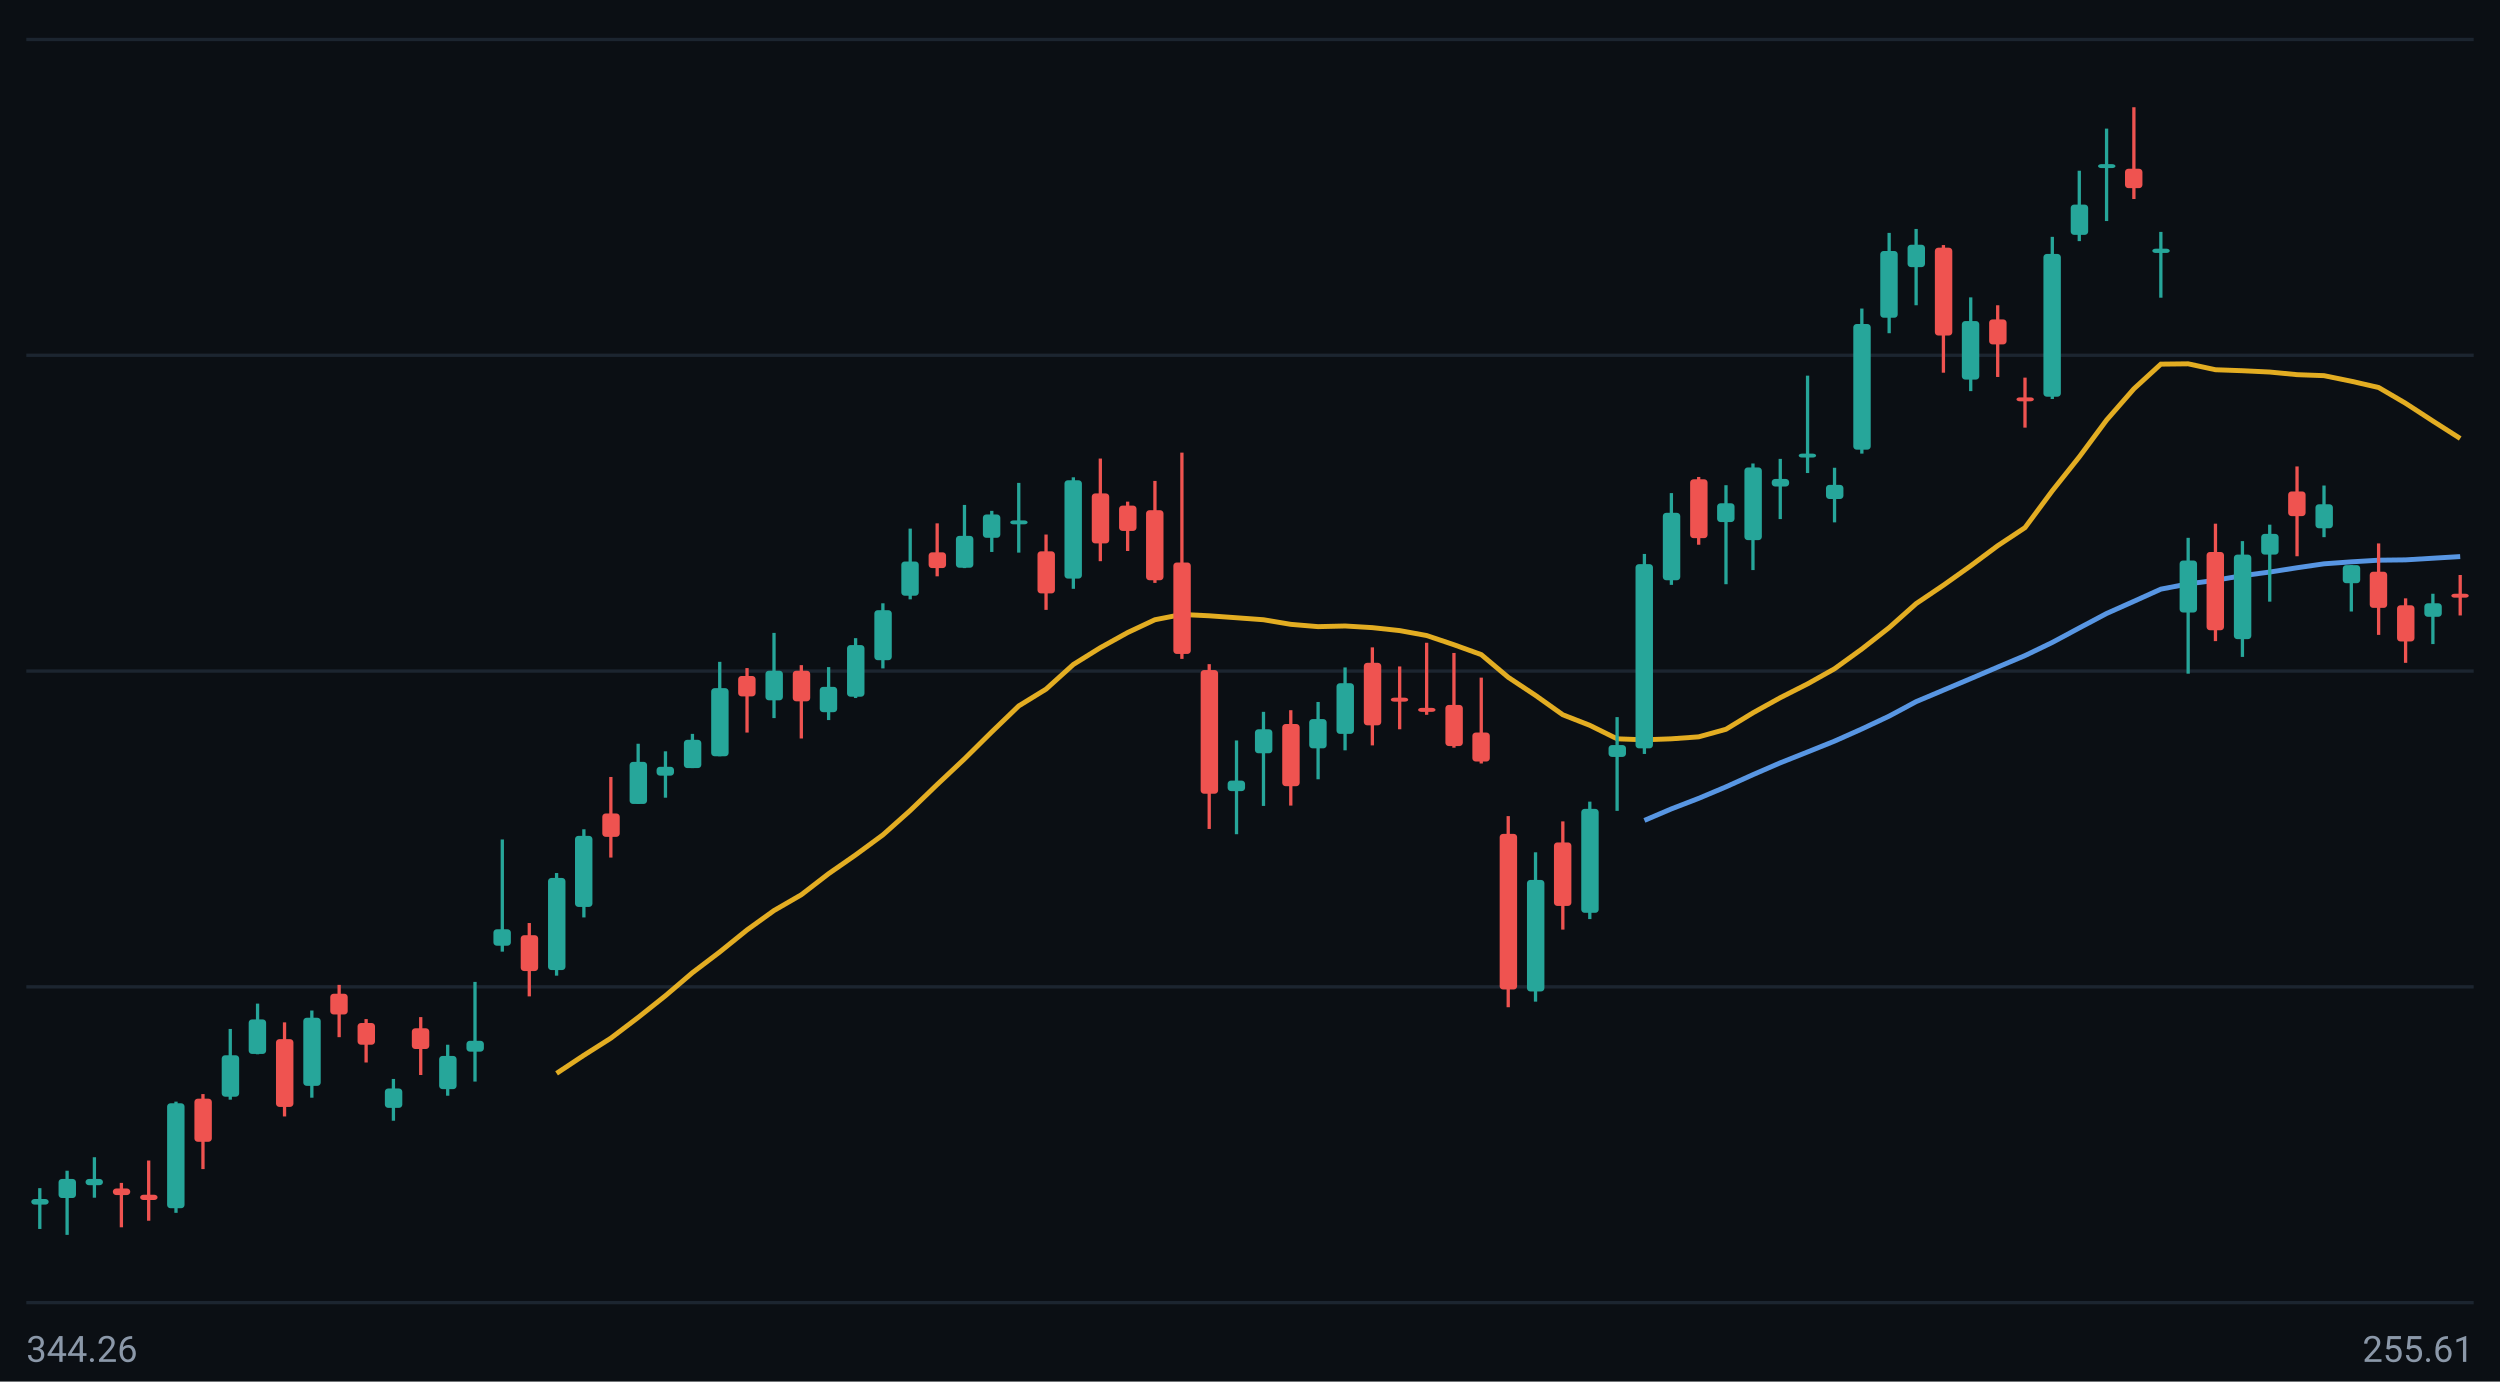
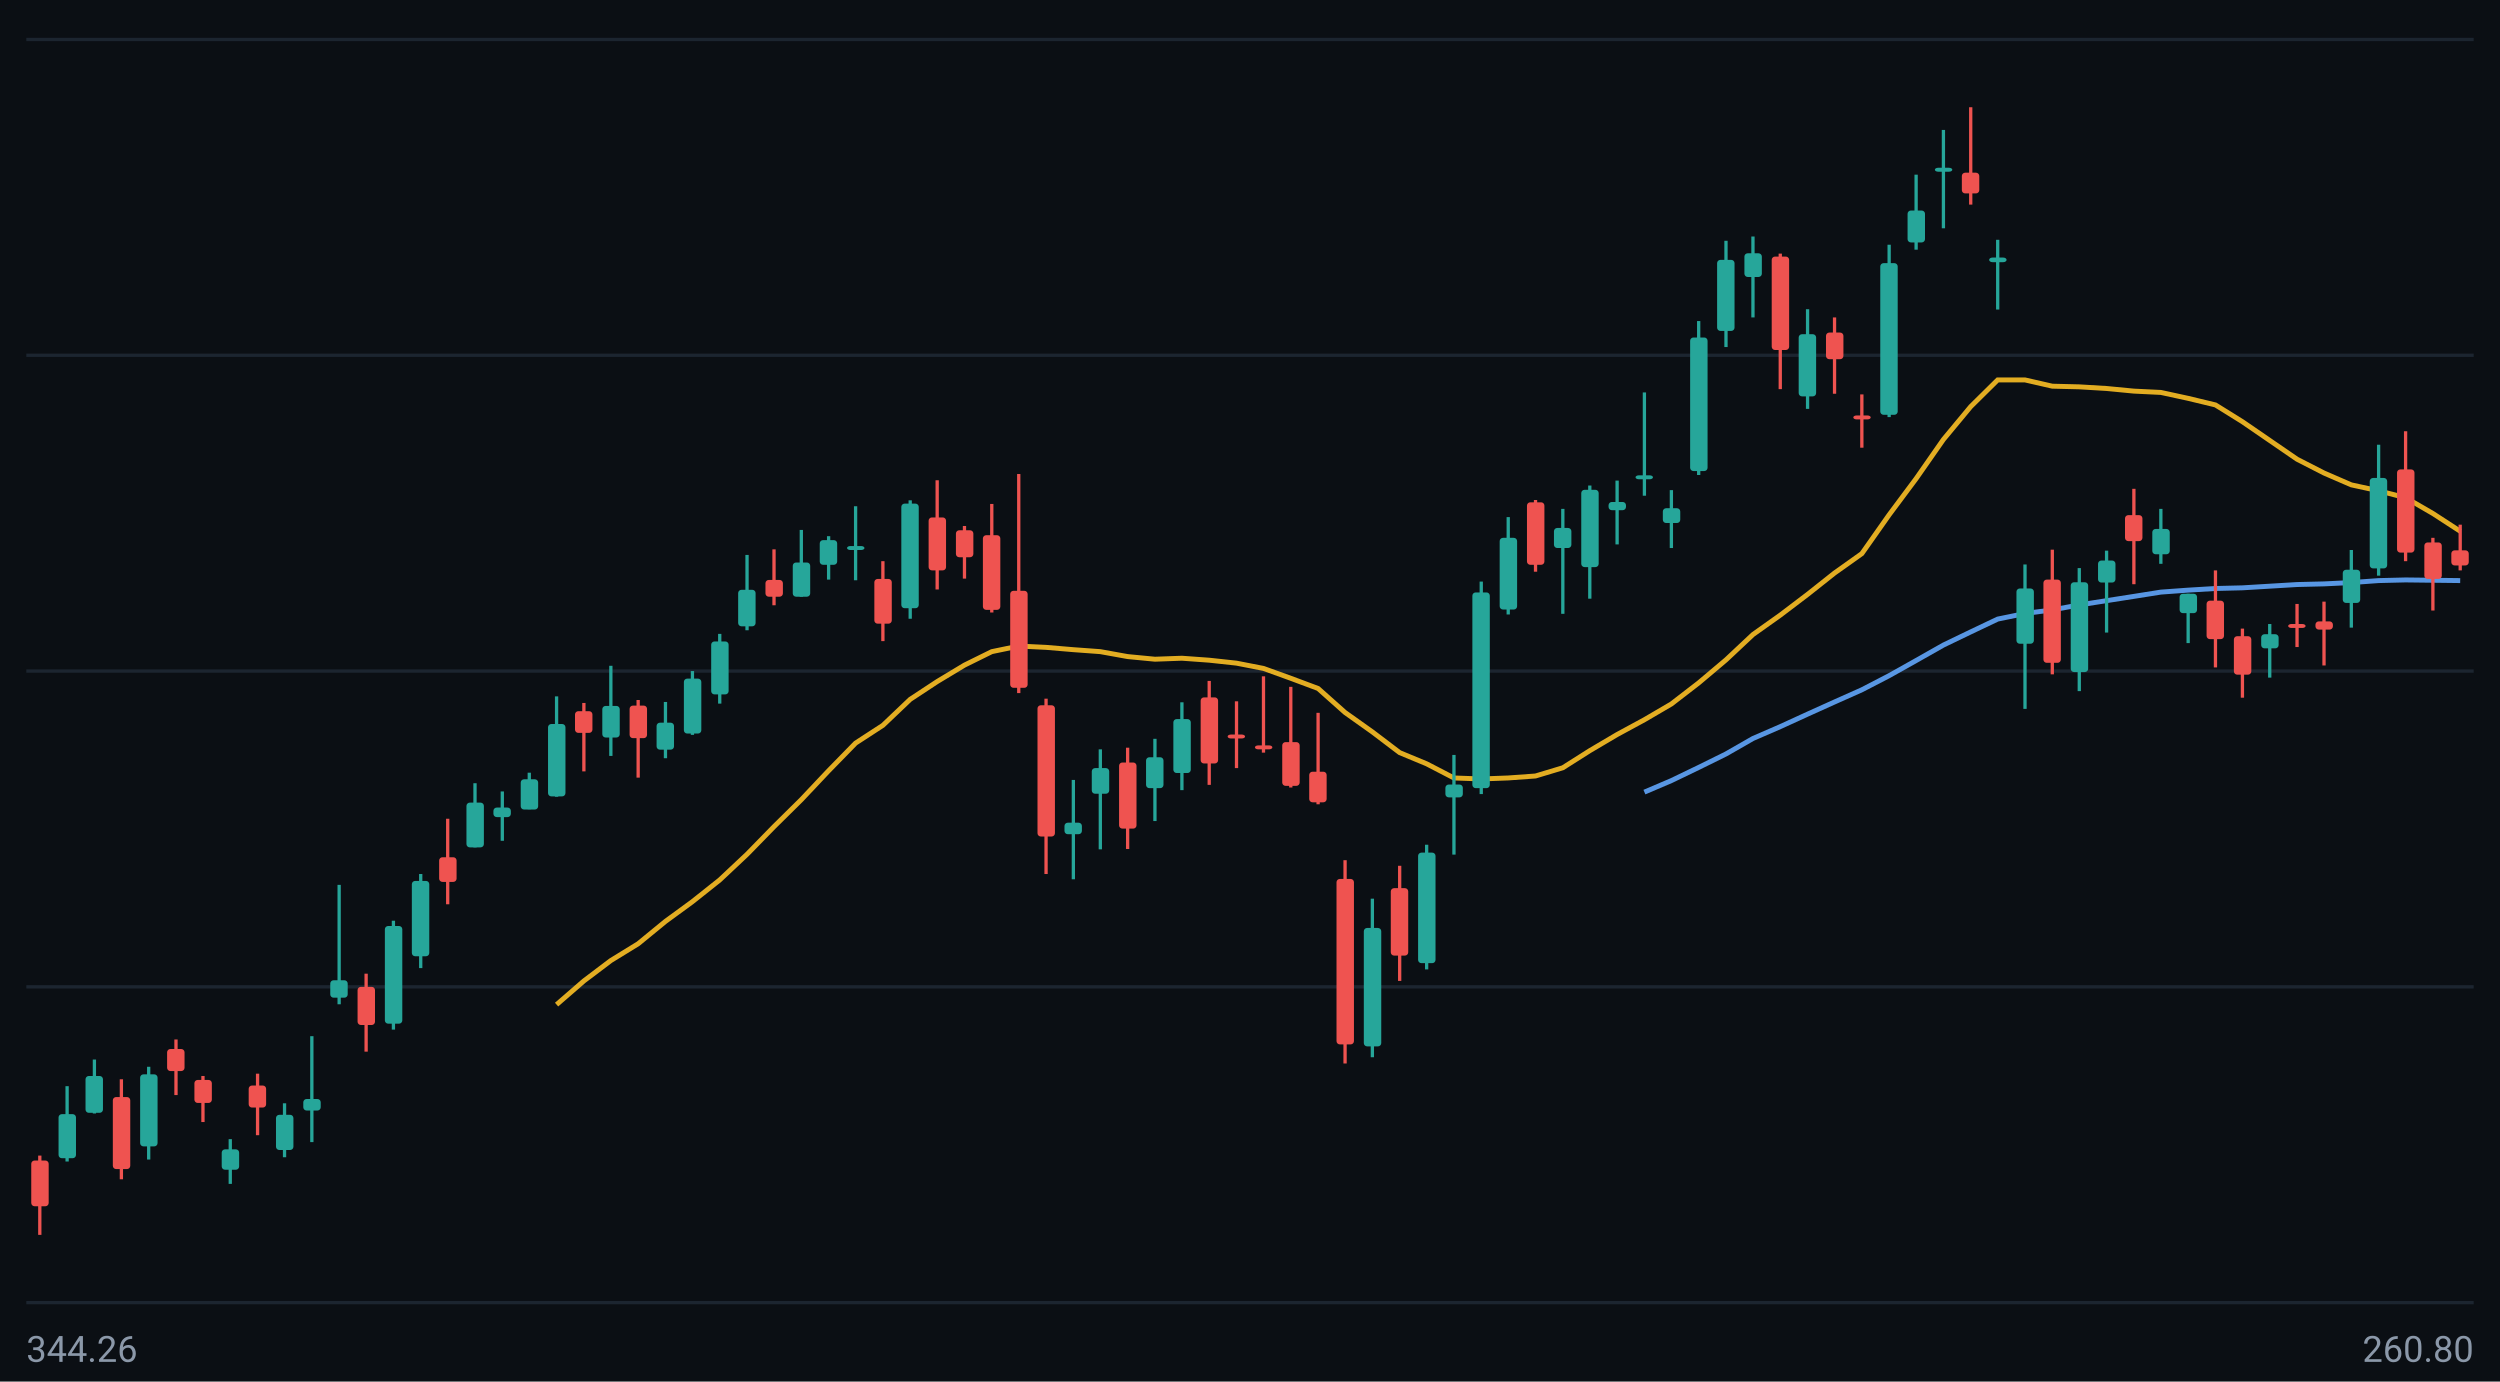
<svg xmlns="http://www.w3.org/2000/svg" width="760" height="420" viewBox="0 0 760 420" font-family="system-ui,Segoe UI,Roboto,sans-serif">
  <rect width="760" height="420" fill="#0b0f14" />
  <line x1="8" y1="12.0" x2="752" y2="12.0" stroke="#1c2530" stroke-width="1" />
  <line x1="8" y1="108.0" x2="752" y2="108.0" stroke="#1c2530" stroke-width="1" />
  <line x1="8" y1="204.0" x2="752" y2="204.0" stroke="#1c2530" stroke-width="1" />
  <line x1="8" y1="300.0" x2="752" y2="300.0" stroke="#1c2530" stroke-width="1" />
  <line x1="8" y1="396.0" x2="752" y2="396.0" stroke="#1c2530" stroke-width="1" />
-   <polyline points="169.2,326.3 177.5,320.8 185.7,315.6 194.0,309.3 202.3,302.7 210.5,295.7 218.8,289.4 227.1,282.7 235.3,276.8 243.6,272.0 251.9,265.6 260.1,259.9 268.4,253.8 276.7,246.4 284.9,238.5 293.2,230.7 301.5,222.5 309.7,214.6 318.0,209.5 326.3,202.0 334.5,196.9 342.8,192.3 351.1,188.4 359.3,186.8 367.6,187.2 375.9,187.8 384.1,188.4 392.4,189.8 400.7,190.5 408.9,190.3 417.2,190.8 425.5,191.7 433.7,193.2 442.0,196.0 450.3,199.0 458.5,205.9 466.8,211.4 475.1,217.3 483.3,220.5 491.6,224.6 499.9,224.9 508.1,224.6 516.4,224.0 524.7,221.7 532.9,216.7 541.2,212.1 549.5,207.9 557.7,203.3 566.0,197.3 574.3,190.8 582.5,183.5 590.8,177.9 599.1,172.0 607.3,165.9 615.6,160.4 623.9,149.2 632.1,138.9 640.4,127.7 648.7,118.2 656.9,110.7 665.2,110.6 673.5,112.4 681.7,112.7 690.0,113.1 698.3,113.9 706.5,114.2 714.8,115.9 723.1,117.8 731.3,122.6 739.6,128.0 747.9,133.3" fill="none" stroke="#fbbf24" stroke-width="1.5" opacity="0.9" />
-   <polyline points="499.9,249.4 508.1,245.9 516.4,242.7 524.7,239.2 532.9,235.5 541.2,231.9 549.5,228.6 557.7,225.3 566.0,221.6 574.3,217.7 582.5,213.3 590.8,209.8 599.1,206.3 607.3,202.8 615.6,199.3 623.9,195.3 632.1,190.9 640.4,186.5 648.7,182.8 656.9,179.1 665.2,177.5 673.5,176.4 681.7,175.0 690.0,173.9 698.3,172.6 706.5,171.4 714.8,170.8 723.1,170.3 731.3,170.2 739.6,169.7 747.9,169.2" fill="none" stroke="#60a5fa" stroke-width="1.5" opacity="0.9" />
-   <line x1="12.1" y1="361.2" x2="12.1" y2="373.6" stroke="#26a69a" stroke-width="1" />
-   <rect x="9.5" y="364.5" width="5.3" height="1.7" fill="#26a69a" rx="1" />
-   <line x1="20.4" y1="355.9" x2="20.4" y2="375.4" stroke="#26a69a" stroke-width="1" />
-   <rect x="17.8" y="358.4" width="5.3" height="5.8" fill="#26a69a" rx="1" />
-   <line x1="28.7" y1="351.8" x2="28.7" y2="364.1" stroke="#26a69a" stroke-width="1" />
-   <rect x="26.0" y="358.4" width="5.3" height="1.9" fill="#26a69a" rx="1" />
-   <line x1="36.9" y1="359.6" x2="36.9" y2="373.1" stroke="#ef5350" stroke-width="1" />
-   <rect x="34.3" y="361.3" width="5.3" height="2.0" fill="#ef5350" rx="1" />
-   <line x1="45.2" y1="352.8" x2="45.2" y2="371.1" stroke="#ef5350" stroke-width="1" />
-   <rect x="42.6" y="363.2" width="5.3" height="1.6" fill="#ef5350" rx="1" />
-   <line x1="53.5" y1="334.9" x2="53.5" y2="368.7" stroke="#26a69a" stroke-width="1" />
-   <rect x="50.8" y="335.4" width="5.3" height="31.9" fill="#26a69a" rx="1" />
-   <line x1="61.7" y1="332.6" x2="61.7" y2="355.4" stroke="#ef5350" stroke-width="1" />
-   <rect x="59.1" y="334.0" width="5.3" height="13.1" fill="#ef5350" rx="1" />
-   <line x1="70.0" y1="312.8" x2="70.0" y2="334.3" stroke="#26a69a" stroke-width="1" />
-   <rect x="67.4" y="320.8" width="5.3" height="12.6" fill="#26a69a" rx="1" />
-   <line x1="78.3" y1="305.1" x2="78.3" y2="320.5" stroke="#26a69a" stroke-width="1" />
-   <rect x="75.6" y="309.9" width="5.3" height="10.5" fill="#26a69a" rx="1" />
-   <line x1="86.5" y1="310.8" x2="86.5" y2="339.4" stroke="#ef5350" stroke-width="1" />
-   <rect x="83.9" y="315.9" width="5.3" height="20.6" fill="#ef5350" rx="1" />
-   <line x1="94.8" y1="307.2" x2="94.8" y2="333.7" stroke="#26a69a" stroke-width="1" />
-   <rect x="92.2" y="309.4" width="5.3" height="20.7" fill="#26a69a" rx="1" />
-   <line x1="103.1" y1="299.4" x2="103.1" y2="315.3" stroke="#ef5350" stroke-width="1" />
-   <rect x="100.4" y="302.1" width="5.3" height="6.3" fill="#ef5350" rx="1" />
-   <line x1="111.3" y1="309.8" x2="111.3" y2="323.0" stroke="#ef5350" stroke-width="1" />
-   <rect x="108.7" y="311.0" width="5.3" height="6.6" fill="#ef5350" rx="1" />
-   <line x1="119.6" y1="328.0" x2="119.6" y2="340.7" stroke="#26a69a" stroke-width="1" />
-   <rect x="117.0" y="330.9" width="5.3" height="5.9" fill="#26a69a" rx="1" />
-   <line x1="127.9" y1="309.2" x2="127.9" y2="326.8" stroke="#ef5350" stroke-width="1" />
-   <rect x="125.2" y="312.6" width="5.3" height="6.3" fill="#ef5350" rx="1" />
-   <line x1="136.1" y1="317.6" x2="136.1" y2="333.1" stroke="#26a69a" stroke-width="1" />
-   <rect x="133.5" y="321.0" width="5.3" height="10.1" fill="#26a69a" rx="1" />
-   <line x1="144.4" y1="298.5" x2="144.4" y2="328.8" stroke="#26a69a" stroke-width="1" />
-   <rect x="141.8" y="316.4" width="5.3" height="3.3" fill="#26a69a" rx="1" />
-   <line x1="152.7" y1="255.2" x2="152.7" y2="289.3" stroke="#26a69a" stroke-width="1" />
-   <rect x="150.0" y="282.5" width="5.3" height="5.0" fill="#26a69a" rx="1" />
-   <line x1="160.9" y1="280.6" x2="160.9" y2="302.9" stroke="#ef5350" stroke-width="1" />
-   <rect x="158.3" y="284.3" width="5.3" height="10.9" fill="#ef5350" rx="1" />
-   <line x1="169.2" y1="265.4" x2="169.2" y2="296.6" stroke="#26a69a" stroke-width="1" />
-   <rect x="166.6" y="266.9" width="5.3" height="28.0" fill="#26a69a" rx="1" />
-   <line x1="177.5" y1="252.1" x2="177.5" y2="278.9" stroke="#26a69a" stroke-width="1" />
-   <rect x="174.8" y="254.1" width="5.3" height="21.6" fill="#26a69a" rx="1" />
-   <line x1="185.7" y1="236.2" x2="185.7" y2="260.7" stroke="#ef5350" stroke-width="1" />
-   <rect x="183.1" y="247.3" width="5.3" height="7.1" fill="#ef5350" rx="1" />
-   <line x1="194.0" y1="226.1" x2="194.0" y2="244.4" stroke="#26a69a" stroke-width="1" />
-   <rect x="191.4" y="231.6" width="5.3" height="12.8" fill="#26a69a" rx="1" />
-   <line x1="202.3" y1="228.4" x2="202.3" y2="242.5" stroke="#26a69a" stroke-width="1" />
-   <rect x="199.6" y="233.1" width="5.3" height="2.7" fill="#26a69a" rx="1" />
-   <line x1="210.5" y1="223.1" x2="210.5" y2="233.5" stroke="#26a69a" stroke-width="1" />
-   <rect x="207.9" y="224.9" width="5.3" height="8.6" fill="#26a69a" rx="1" />
-   <line x1="218.8" y1="201.2" x2="218.8" y2="229.9" stroke="#26a69a" stroke-width="1" />
-   <rect x="216.2" y="209.2" width="5.3" height="20.7" fill="#26a69a" rx="1" />
-   <line x1="227.1" y1="203.1" x2="227.1" y2="222.7" stroke="#ef5350" stroke-width="1" />
-   <rect x="224.4" y="205.5" width="5.3" height="6.2" fill="#ef5350" rx="1" />
-   <line x1="235.3" y1="192.4" x2="235.3" y2="218.3" stroke="#26a69a" stroke-width="1" />
-   <rect x="232.7" y="203.9" width="5.3" height="9.0" fill="#26a69a" rx="1" />
-   <line x1="243.6" y1="202.2" x2="243.6" y2="224.5" stroke="#ef5350" stroke-width="1" />
-   <rect x="241.0" y="203.9" width="5.3" height="9.3" fill="#ef5350" rx="1" />
-   <line x1="251.9" y1="202.8" x2="251.9" y2="218.9" stroke="#26a69a" stroke-width="1" />
-   <rect x="249.2" y="208.8" width="5.3" height="7.7" fill="#26a69a" rx="1" />
-   <line x1="260.1" y1="194.0" x2="260.1" y2="212.2" stroke="#26a69a" stroke-width="1" />
-   <rect x="257.5" y="196.1" width="5.3" height="15.7" fill="#26a69a" rx="1" />
-   <line x1="268.4" y1="183.4" x2="268.4" y2="203.2" stroke="#26a69a" stroke-width="1" />
-   <rect x="265.8" y="185.5" width="5.3" height="15.2" fill="#26a69a" rx="1" />
-   <line x1="276.7" y1="160.7" x2="276.7" y2="182.2" stroke="#26a69a" stroke-width="1" />
-   <rect x="274.0" y="170.7" width="5.3" height="10.4" fill="#26a69a" rx="1" />
-   <line x1="284.9" y1="159.1" x2="284.9" y2="175.2" stroke="#ef5350" stroke-width="1" />
-   <rect x="282.3" y="167.9" width="5.3" height="4.8" fill="#ef5350" rx="1" />
-   <line x1="293.2" y1="153.5" x2="293.2" y2="172.7" stroke="#26a69a" stroke-width="1" />
-   <rect x="290.6" y="162.9" width="5.3" height="9.7" fill="#26a69a" rx="1" />
-   <line x1="301.5" y1="155.3" x2="301.5" y2="167.8" stroke="#26a69a" stroke-width="1" />
-   <rect x="298.8" y="156.4" width="5.3" height="7.1" fill="#26a69a" rx="1" />
-   <line x1="309.7" y1="146.8" x2="309.7" y2="168.0" stroke="#26a69a" stroke-width="1" />
-   <rect x="307.1" y="158.2" width="5.3" height="1.2" fill="#26a69a" rx="1" />
-   <line x1="318.0" y1="162.5" x2="318.0" y2="185.4" stroke="#ef5350" stroke-width="1" />
-   <rect x="315.4" y="167.6" width="5.3" height="12.8" fill="#ef5350" rx="1" />
-   <line x1="326.3" y1="145.1" x2="326.3" y2="179.0" stroke="#26a69a" stroke-width="1" />
-   <rect x="323.6" y="146.0" width="5.3" height="29.9" fill="#26a69a" rx="1" />
-   <line x1="334.5" y1="139.4" x2="334.5" y2="170.6" stroke="#ef5350" stroke-width="1" />
-   <rect x="331.9" y="150.0" width="5.3" height="15.2" fill="#ef5350" rx="1" />
-   <line x1="342.8" y1="152.5" x2="342.8" y2="167.5" stroke="#ef5350" stroke-width="1" />
-   <rect x="340.2" y="153.7" width="5.3" height="7.7" fill="#ef5350" rx="1" />
-   <line x1="351.1" y1="146.2" x2="351.1" y2="177.2" stroke="#ef5350" stroke-width="1" />
-   <rect x="348.4" y="155.1" width="5.3" height="21.3" fill="#ef5350" rx="1" />
-   <line x1="359.3" y1="137.6" x2="359.3" y2="200.3" stroke="#ef5350" stroke-width="1" />
-   <rect x="356.7" y="171.0" width="5.3" height="27.8" fill="#ef5350" rx="1" />
-   <line x1="367.6" y1="201.9" x2="367.6" y2="252.0" stroke="#ef5350" stroke-width="1" />
-   <rect x="365.0" y="203.7" width="5.3" height="37.6" fill="#ef5350" rx="1" />
-   <line x1="375.9" y1="225.1" x2="375.9" y2="253.6" stroke="#26a69a" stroke-width="1" />
-   <rect x="373.2" y="237.3" width="5.3" height="3.2" fill="#26a69a" rx="1" />
-   <line x1="384.1" y1="216.4" x2="384.1" y2="245.0" stroke="#26a69a" stroke-width="1" />
-   <rect x="381.5" y="221.7" width="5.3" height="7.3" fill="#26a69a" rx="1" />
-   <line x1="392.4" y1="215.9" x2="392.4" y2="244.9" stroke="#ef5350" stroke-width="1" />
-   <rect x="389.8" y="220.1" width="5.3" height="18.9" fill="#ef5350" rx="1" />
-   <line x1="400.7" y1="213.4" x2="400.7" y2="236.9" stroke="#26a69a" stroke-width="1" />
-   <rect x="398.0" y="218.6" width="5.3" height="8.9" fill="#26a69a" rx="1" />
-   <line x1="408.9" y1="202.9" x2="408.9" y2="228.1" stroke="#26a69a" stroke-width="1" />
-   <rect x="406.3" y="207.7" width="5.3" height="15.4" fill="#26a69a" rx="1" />
-   <line x1="417.2" y1="196.8" x2="417.2" y2="226.6" stroke="#ef5350" stroke-width="1" />
-   <rect x="414.6" y="201.5" width="5.3" height="19.0" fill="#ef5350" rx="1" />
-   <line x1="425.5" y1="202.6" x2="425.5" y2="221.7" stroke="#ef5350" stroke-width="1" />
-   <rect x="422.8" y="212.1" width="5.3" height="1.2" fill="#ef5350" rx="1" />
-   <line x1="433.7" y1="195.4" x2="433.7" y2="217.3" stroke="#ef5350" stroke-width="1" />
-   <rect x="431.1" y="215.2" width="5.3" height="1.2" fill="#ef5350" rx="1" />
-   <line x1="442.0" y1="198.5" x2="442.0" y2="227.3" stroke="#ef5350" stroke-width="1" />
-   <rect x="439.4" y="214.3" width="5.3" height="12.5" fill="#ef5350" rx="1" />
-   <line x1="450.3" y1="206.0" x2="450.3" y2="232.1" stroke="#ef5350" stroke-width="1" />
-   <rect x="447.6" y="222.7" width="5.3" height="8.8" fill="#ef5350" rx="1" />
-   <line x1="458.5" y1="248.1" x2="458.5" y2="306.2" stroke="#ef5350" stroke-width="1" />
-   <rect x="455.9" y="253.5" width="5.3" height="47.3" fill="#ef5350" rx="1" />
-   <line x1="466.8" y1="259.1" x2="466.8" y2="304.5" stroke="#26a69a" stroke-width="1" />
-   <rect x="464.2" y="267.5" width="5.3" height="33.9" fill="#26a69a" rx="1" />
-   <line x1="475.1" y1="249.7" x2="475.1" y2="282.6" stroke="#ef5350" stroke-width="1" />
-   <rect x="472.4" y="256.1" width="5.3" height="19.3" fill="#ef5350" rx="1" />
-   <line x1="483.3" y1="243.7" x2="483.3" y2="279.4" stroke="#26a69a" stroke-width="1" />
-   <rect x="480.7" y="245.9" width="5.3" height="31.6" fill="#26a69a" rx="1" />
-   <line x1="491.6" y1="218.0" x2="491.6" y2="246.5" stroke="#26a69a" stroke-width="1" />
-   <rect x="489.0" y="226.5" width="5.3" height="3.6" fill="#26a69a" rx="1" />
-   <line x1="499.9" y1="168.4" x2="499.9" y2="229.2" stroke="#26a69a" stroke-width="1" />
-   <rect x="497.2" y="171.5" width="5.3" height="56.0" fill="#26a69a" rx="1" />
-   <line x1="508.1" y1="149.9" x2="508.1" y2="177.8" stroke="#26a69a" stroke-width="1" />
-   <rect x="505.5" y="155.9" width="5.3" height="20.5" fill="#26a69a" rx="1" />
-   <line x1="516.4" y1="145.0" x2="516.4" y2="165.6" stroke="#ef5350" stroke-width="1" />
-   <rect x="513.8" y="145.7" width="5.3" height="17.9" fill="#ef5350" rx="1" />
-   <line x1="524.7" y1="147.5" x2="524.7" y2="177.6" stroke="#26a69a" stroke-width="1" />
-   <rect x="522.0" y="153.0" width="5.3" height="5.7" fill="#26a69a" rx="1" />
-   <line x1="532.9" y1="140.9" x2="532.9" y2="173.3" stroke="#26a69a" stroke-width="1" />
-   <rect x="530.3" y="142.1" width="5.3" height="22.1" fill="#26a69a" rx="1" />
-   <line x1="541.2" y1="139.5" x2="541.2" y2="157.8" stroke="#26a69a" stroke-width="1" />
-   <rect x="538.6" y="145.6" width="5.3" height="2.3" fill="#26a69a" rx="1" />
-   <line x1="549.5" y1="114.2" x2="549.5" y2="143.8" stroke="#26a69a" stroke-width="1" />
-   <rect x="546.8" y="137.9" width="5.3" height="1.2" fill="#26a69a" rx="1" />
-   <line x1="557.7" y1="142.2" x2="557.7" y2="158.8" stroke="#26a69a" stroke-width="1" />
-   <rect x="555.1" y="147.4" width="5.3" height="4.3" fill="#26a69a" rx="1" />
-   <line x1="566.0" y1="93.8" x2="566.0" y2="137.9" stroke="#26a69a" stroke-width="1" />
-   <rect x="563.4" y="98.5" width="5.3" height="38.2" fill="#26a69a" rx="1" />
-   <line x1="574.3" y1="70.8" x2="574.3" y2="101.3" stroke="#26a69a" stroke-width="1" />
-   <rect x="571.6" y="76.3" width="5.3" height="20.3" fill="#26a69a" rx="1" />
-   <line x1="582.5" y1="69.6" x2="582.5" y2="92.8" stroke="#26a69a" stroke-width="1" />
-   <rect x="579.9" y="74.4" width="5.3" height="6.8" fill="#26a69a" rx="1" />
-   <line x1="590.8" y1="74.5" x2="590.8" y2="113.3" stroke="#ef5350" stroke-width="1" />
-   <rect x="588.2" y="75.3" width="5.3" height="26.7" fill="#ef5350" rx="1" />
-   <line x1="599.1" y1="90.4" x2="599.1" y2="118.9" stroke="#26a69a" stroke-width="1" />
-   <rect x="596.4" y="97.6" width="5.3" height="17.8" fill="#26a69a" rx="1" />
-   <line x1="607.3" y1="92.8" x2="607.3" y2="114.6" stroke="#ef5350" stroke-width="1" />
-   <rect x="604.7" y="97.1" width="5.3" height="7.6" fill="#ef5350" rx="1" />
-   <line x1="615.6" y1="114.8" x2="615.6" y2="130.0" stroke="#ef5350" stroke-width="1" />
-   <rect x="613.0" y="120.8" width="5.3" height="1.2" fill="#ef5350" rx="1" />
-   <line x1="623.9" y1="72.0" x2="623.9" y2="121.3" stroke="#26a69a" stroke-width="1" />
-   <rect x="621.2" y="77.2" width="5.3" height="43.4" fill="#26a69a" rx="1" />
-   <line x1="632.1" y1="51.9" x2="632.1" y2="73.3" stroke="#26a69a" stroke-width="1" />
-   <rect x="629.5" y="62.2" width="5.3" height="9.2" fill="#26a69a" rx="1" />
-   <line x1="640.4" y1="39.1" x2="640.4" y2="67.2" stroke="#26a69a" stroke-width="1" />
-   <rect x="637.8" y="49.9" width="5.3" height="1.2" fill="#26a69a" rx="1" />
-   <line x1="648.7" y1="32.6" x2="648.7" y2="60.5" stroke="#ef5350" stroke-width="1" />
-   <rect x="646.0" y="51.3" width="5.3" height="5.9" fill="#ef5350" rx="1" />
-   <line x1="656.9" y1="70.5" x2="656.9" y2="90.5" stroke="#26a69a" stroke-width="1" />
-   <rect x="654.3" y="75.6" width="5.3" height="1.3" fill="#26a69a" rx="1" />
-   <line x1="665.2" y1="163.5" x2="665.2" y2="204.8" stroke="#26a69a" stroke-width="1" />
-   <rect x="662.6" y="170.4" width="5.3" height="15.8" fill="#26a69a" rx="1" />
-   <line x1="673.5" y1="159.2" x2="673.5" y2="194.9" stroke="#ef5350" stroke-width="1" />
-   <rect x="670.8" y="167.8" width="5.3" height="23.8" fill="#ef5350" rx="1" />
-   <line x1="681.7" y1="164.5" x2="681.7" y2="199.7" stroke="#26a69a" stroke-width="1" />
-   <rect x="679.1" y="168.6" width="5.3" height="25.7" fill="#26a69a" rx="1" />
-   <line x1="690.0" y1="159.5" x2="690.0" y2="182.9" stroke="#26a69a" stroke-width="1" />
-   <rect x="687.4" y="162.3" width="5.3" height="6.3" fill="#26a69a" rx="1" />
-   <line x1="698.3" y1="141.8" x2="698.3" y2="169.1" stroke="#ef5350" stroke-width="1" />
-   <rect x="695.6" y="149.4" width="5.3" height="7.5" fill="#ef5350" rx="1" />
-   <line x1="706.5" y1="147.6" x2="706.5" y2="163.3" stroke="#26a69a" stroke-width="1" />
-   <rect x="703.9" y="153.3" width="5.3" height="7.3" fill="#26a69a" rx="1" />
-   <line x1="714.8" y1="171.8" x2="714.8" y2="185.9" stroke="#26a69a" stroke-width="1" />
-   <rect x="712.2" y="171.8" width="5.3" height="5.5" fill="#26a69a" rx="1" />
-   <line x1="723.1" y1="165.2" x2="723.1" y2="193.0" stroke="#ef5350" stroke-width="1" />
-   <rect x="720.4" y="173.8" width="5.3" height="11.0" fill="#ef5350" rx="1" />
-   <line x1="731.3" y1="181.9" x2="731.3" y2="201.5" stroke="#ef5350" stroke-width="1" />
-   <rect x="728.7" y="184.0" width="5.3" height="11.0" fill="#ef5350" rx="1" />
-   <line x1="739.6" y1="180.5" x2="739.6" y2="195.8" stroke="#26a69a" stroke-width="1" />
-   <rect x="737.0" y="183.4" width="5.3" height="4.1" fill="#26a69a" rx="1" />
-   <line x1="747.9" y1="174.8" x2="747.9" y2="187.1" stroke="#ef5350" stroke-width="1" />
-   <rect x="745.2" y="180.5" width="5.3" height="1.2" fill="#ef5350" rx="1" />
+   <polyline points="169.2,305.4 177.5,298.2 185.7,292.0 194.0,286.9 202.3,280.1 210.5,274.1 218.8,267.5 227.1,259.7 235.3,251.3 243.6,243.1 251.9,234.3 260.1,225.9 268.4,220.5 276.7,212.6 284.9,207.2 293.2,202.2 301.5,198.1 309.7,196.4 318.0,196.8 326.3,197.5 334.5,198.1 342.8,199.6 351.1,200.4 359.3,200.1 367.6,200.7 375.9,201.6 384.1,203.2 392.4,206.2 400.7,209.3 408.9,216.6 417.2,222.5 425.5,228.8 433.7,232.2 442.0,236.5 450.3,236.8 458.5,236.5 466.8,235.9 475.1,233.4 483.3,228.2 491.6,223.3 499.9,218.8 508.1,214.0 516.4,207.6 524.7,200.6 532.9,192.9 541.2,187.0 549.5,180.7 557.7,174.2 566.0,168.3 574.3,156.5 582.5,145.5 590.8,133.6 599.1,123.6 607.3,115.5 615.6,115.5 623.9,117.4 632.1,117.6 640.4,118.1 648.7,118.9 656.9,119.3 665.2,121.1 673.5,123.1 681.7,128.2 690.0,133.9 698.3,139.6 706.5,143.8 714.8,147.4 723.1,149.2 731.3,151.3 739.6,156.1 747.9,161.5" fill="none" stroke="#fbbf24" stroke-width="1.5" opacity="0.9" />
+   <polyline points="499.9,240.8 508.1,237.3 516.4,233.3 524.7,229.2 532.9,224.5 541.2,220.9 549.5,217.1 557.7,213.4 566.0,209.7 574.3,205.4 582.5,200.8 590.8,196.1 599.1,192.1 607.3,188.2 615.6,186.5 623.9,185.4 632.1,183.9 640.4,182.6 648.7,181.3 656.9,180.0 665.2,179.4 673.5,178.9 681.7,178.7 690.0,178.2 698.3,177.7 706.5,177.5 714.8,177.1 723.1,176.5 731.3,176.3 739.6,176.4 747.9,176.5" fill="none" stroke="#60a5fa" stroke-width="1.5" opacity="0.9" />
+   <line x1="12.1" y1="351.3" x2="12.1" y2="375.4" stroke="#ef5350" stroke-width="1" />
+   <rect x="9.5" y="352.8" width="5.3" height="13.9" fill="#ef5350" rx="1" />
+   <line x1="20.4" y1="330.2" x2="20.4" y2="353.1" stroke="#26a69a" stroke-width="1" />
+   <rect x="17.8" y="338.7" width="5.3" height="13.4" fill="#26a69a" rx="1" />
+   <line x1="28.7" y1="322.1" x2="28.7" y2="338.5" stroke="#26a69a" stroke-width="1" />
+   <rect x="26.0" y="327.1" width="5.3" height="11.2" fill="#26a69a" rx="1" />
+   <line x1="36.9" y1="328.1" x2="36.9" y2="358.5" stroke="#ef5350" stroke-width="1" />
+   <rect x="34.3" y="333.5" width="5.3" height="21.9" fill="#ef5350" rx="1" />
+   <line x1="45.2" y1="324.3" x2="45.2" y2="352.5" stroke="#26a69a" stroke-width="1" />
+   <rect x="42.6" y="326.6" width="5.3" height="21.9" fill="#26a69a" rx="1" />
+   <line x1="53.5" y1="316.0" x2="53.5" y2="332.9" stroke="#ef5350" stroke-width="1" />
+   <rect x="50.8" y="318.9" width="5.3" height="6.7" fill="#ef5350" rx="1" />
+   <line x1="61.7" y1="327.1" x2="61.7" y2="341.1" stroke="#ef5350" stroke-width="1" />
+   <rect x="59.1" y="328.3" width="5.3" height="7.0" fill="#ef5350" rx="1" />
+   <line x1="70.0" y1="346.3" x2="70.0" y2="359.9" stroke="#26a69a" stroke-width="1" />
+   <rect x="67.4" y="349.4" width="5.3" height="6.2" fill="#26a69a" rx="1" />
+   <line x1="78.3" y1="326.4" x2="78.3" y2="345.1" stroke="#ef5350" stroke-width="1" />
+   <rect x="75.6" y="330.0" width="5.3" height="6.7" fill="#ef5350" rx="1" />
+   <line x1="86.5" y1="335.4" x2="86.5" y2="351.8" stroke="#26a69a" stroke-width="1" />
+   <rect x="83.9" y="338.9" width="5.3" height="10.7" fill="#26a69a" rx="1" />
+   <line x1="94.8" y1="315.0" x2="94.8" y2="347.2" stroke="#26a69a" stroke-width="1" />
+   <rect x="92.2" y="334.1" width="5.3" height="3.5" fill="#26a69a" rx="1" />
+   <line x1="103.1" y1="269.0" x2="103.1" y2="305.3" stroke="#26a69a" stroke-width="1" />
+   <rect x="100.4" y="298.0" width="5.3" height="5.3" fill="#26a69a" rx="1" />
+   <line x1="111.3" y1="296.0" x2="111.3" y2="319.7" stroke="#ef5350" stroke-width="1" />
+   <rect x="108.7" y="300.0" width="5.3" height="11.6" fill="#ef5350" rx="1" />
+   <line x1="119.6" y1="279.9" x2="119.6" y2="313.0" stroke="#26a69a" stroke-width="1" />
+   <rect x="117.0" y="281.5" width="5.3" height="29.7" fill="#26a69a" rx="1" />
+   <line x1="127.9" y1="265.7" x2="127.9" y2="294.3" stroke="#26a69a" stroke-width="1" />
+   <rect x="125.2" y="267.8" width="5.3" height="22.9" fill="#26a69a" rx="1" />
+   <line x1="136.1" y1="248.9" x2="136.1" y2="274.9" stroke="#ef5350" stroke-width="1" />
+   <rect x="133.5" y="260.6" width="5.3" height="7.5" fill="#ef5350" rx="1" />
+   <line x1="144.4" y1="238.1" x2="144.4" y2="257.6" stroke="#26a69a" stroke-width="1" />
+   <rect x="141.8" y="244.0" width="5.3" height="13.6" fill="#26a69a" rx="1" />
+   <line x1="152.7" y1="240.6" x2="152.7" y2="255.6" stroke="#26a69a" stroke-width="1" />
+   <rect x="150.0" y="245.5" width="5.3" height="2.9" fill="#26a69a" rx="1" />
+   <line x1="160.9" y1="234.9" x2="160.9" y2="246.0" stroke="#26a69a" stroke-width="1" />
+   <rect x="158.3" y="236.9" width="5.3" height="9.2" fill="#26a69a" rx="1" />
+   <line x1="169.2" y1="211.7" x2="169.2" y2="242.2" stroke="#26a69a" stroke-width="1" />
+   <rect x="166.6" y="220.1" width="5.3" height="22.0" fill="#26a69a" rx="1" />
+   <line x1="177.5" y1="213.7" x2="177.5" y2="234.5" stroke="#ef5350" stroke-width="1" />
+   <rect x="174.8" y="216.2" width="5.3" height="6.6" fill="#ef5350" rx="1" />
+   <line x1="185.7" y1="202.4" x2="185.7" y2="229.8" stroke="#26a69a" stroke-width="1" />
+   <rect x="183.1" y="214.6" width="5.3" height="9.6" fill="#26a69a" rx="1" />
+   <line x1="194.0" y1="212.8" x2="194.0" y2="236.4" stroke="#ef5350" stroke-width="1" />
+   <rect x="191.4" y="214.5" width="5.3" height="9.9" fill="#ef5350" rx="1" />
+   <line x1="202.3" y1="213.4" x2="202.3" y2="230.5" stroke="#26a69a" stroke-width="1" />
+   <rect x="199.6" y="219.7" width="5.3" height="8.2" fill="#26a69a" rx="1" />
+   <line x1="210.5" y1="204.0" x2="210.5" y2="223.4" stroke="#26a69a" stroke-width="1" />
+   <rect x="207.9" y="206.3" width="5.3" height="16.7" fill="#26a69a" rx="1" />
+   <line x1="218.8" y1="192.7" x2="218.8" y2="213.9" stroke="#26a69a" stroke-width="1" />
+   <rect x="216.2" y="195.0" width="5.3" height="16.1" fill="#26a69a" rx="1" />
+   <line x1="227.1" y1="168.7" x2="227.1" y2="191.6" stroke="#26a69a" stroke-width="1" />
+   <rect x="224.4" y="179.3" width="5.3" height="11.1" fill="#26a69a" rx="1" />
+   <line x1="235.3" y1="167.0" x2="235.3" y2="184.0" stroke="#ef5350" stroke-width="1" />
+   <rect x="232.7" y="176.3" width="5.3" height="5.1" fill="#ef5350" rx="1" />
+   <line x1="243.6" y1="161.1" x2="243.6" y2="181.4" stroke="#26a69a" stroke-width="1" />
+   <rect x="241.0" y="171.0" width="5.3" height="10.4" fill="#26a69a" rx="1" />
+   <line x1="251.9" y1="163.0" x2="251.9" y2="176.2" stroke="#26a69a" stroke-width="1" />
+   <rect x="249.2" y="164.2" width="5.3" height="7.5" fill="#26a69a" rx="1" />
+   <line x1="260.1" y1="153.9" x2="260.1" y2="176.4" stroke="#26a69a" stroke-width="1" />
+   <rect x="257.5" y="166.0" width="5.3" height="1.2" fill="#26a69a" rx="1" />
+   <line x1="268.4" y1="170.6" x2="268.4" y2="194.9" stroke="#ef5350" stroke-width="1" />
+   <rect x="265.8" y="176.0" width="5.3" height="13.6" fill="#ef5350" rx="1" />
+   <line x1="276.7" y1="152.1" x2="276.7" y2="188.1" stroke="#26a69a" stroke-width="1" />
+   <rect x="274.0" y="153.1" width="5.3" height="31.8" fill="#26a69a" rx="1" />
+   <line x1="284.9" y1="146.0" x2="284.9" y2="179.2" stroke="#ef5350" stroke-width="1" />
+   <rect x="282.3" y="157.3" width="5.3" height="16.1" fill="#ef5350" rx="1" />
+   <line x1="293.2" y1="159.9" x2="293.2" y2="175.9" stroke="#ef5350" stroke-width="1" />
+   <rect x="290.6" y="161.2" width="5.3" height="8.2" fill="#ef5350" rx="1" />
+   <line x1="301.5" y1="153.2" x2="301.5" y2="186.2" stroke="#ef5350" stroke-width="1" />
+   <rect x="298.8" y="162.7" width="5.3" height="22.7" fill="#ef5350" rx="1" />
+   <line x1="309.7" y1="144.1" x2="309.7" y2="210.7" stroke="#ef5350" stroke-width="1" />
+   <rect x="307.1" y="179.6" width="5.3" height="29.5" fill="#ef5350" rx="1" />
+   <line x1="318.0" y1="212.4" x2="318.0" y2="265.7" stroke="#ef5350" stroke-width="1" />
+   <rect x="315.4" y="214.4" width="5.3" height="39.9" fill="#ef5350" rx="1" />
+   <line x1="326.3" y1="237.1" x2="326.3" y2="267.3" stroke="#26a69a" stroke-width="1" />
+   <rect x="323.6" y="250.1" width="5.3" height="3.5" fill="#26a69a" rx="1" />
+   <line x1="334.5" y1="227.8" x2="334.5" y2="258.2" stroke="#26a69a" stroke-width="1" />
+   <rect x="331.9" y="233.5" width="5.3" height="7.8" fill="#26a69a" rx="1" />
+   <line x1="342.8" y1="227.3" x2="342.8" y2="258.1" stroke="#ef5350" stroke-width="1" />
+   <rect x="340.2" y="231.8" width="5.3" height="20.1" fill="#ef5350" rx="1" />
+   <line x1="351.1" y1="224.6" x2="351.1" y2="249.6" stroke="#26a69a" stroke-width="1" />
+   <rect x="348.4" y="230.2" width="5.3" height="9.4" fill="#26a69a" rx="1" />
+   <line x1="359.3" y1="213.5" x2="359.3" y2="240.2" stroke="#26a69a" stroke-width="1" />
+   <rect x="356.7" y="218.6" width="5.3" height="16.4" fill="#26a69a" rx="1" />
+   <line x1="367.6" y1="207.0" x2="367.6" y2="238.6" stroke="#ef5350" stroke-width="1" />
+   <rect x="365.0" y="212.0" width="5.3" height="20.1" fill="#ef5350" rx="1" />
+   <line x1="375.9" y1="213.2" x2="375.9" y2="233.5" stroke="#ef5350" stroke-width="1" />
+   <rect x="373.2" y="223.3" width="5.3" height="1.2" fill="#ef5350" rx="1" />
+   <line x1="384.1" y1="205.6" x2="384.1" y2="228.8" stroke="#ef5350" stroke-width="1" />
+   <rect x="381.5" y="226.6" width="5.3" height="1.2" fill="#ef5350" rx="1" />
+   <line x1="392.4" y1="208.8" x2="392.4" y2="239.4" stroke="#ef5350" stroke-width="1" />
+   <rect x="389.8" y="225.6" width="5.3" height="13.3" fill="#ef5350" rx="1" />
+   <line x1="400.7" y1="216.7" x2="400.7" y2="244.5" stroke="#ef5350" stroke-width="1" />
+   <rect x="398.0" y="234.6" width="5.3" height="9.3" fill="#ef5350" rx="1" />
+   <line x1="408.9" y1="261.5" x2="408.9" y2="323.3" stroke="#ef5350" stroke-width="1" />
+   <rect x="406.3" y="267.2" width="5.3" height="50.3" fill="#ef5350" rx="1" />
+   <line x1="417.2" y1="273.2" x2="417.2" y2="321.4" stroke="#26a69a" stroke-width="1" />
+   <rect x="414.6" y="282.1" width="5.3" height="36.0" fill="#26a69a" rx="1" />
+   <line x1="425.5" y1="263.2" x2="425.5" y2="298.2" stroke="#ef5350" stroke-width="1" />
+   <rect x="422.8" y="270.0" width="5.3" height="20.5" fill="#ef5350" rx="1" />
+   <line x1="433.7" y1="256.8" x2="433.7" y2="294.7" stroke="#26a69a" stroke-width="1" />
+   <rect x="431.1" y="259.2" width="5.3" height="33.6" fill="#26a69a" rx="1" />
+   <line x1="442.0" y1="229.5" x2="442.0" y2="259.8" stroke="#26a69a" stroke-width="1" />
+   <rect x="439.4" y="238.5" width="5.3" height="3.9" fill="#26a69a" rx="1" />
+   <line x1="450.3" y1="176.8" x2="450.3" y2="241.4" stroke="#26a69a" stroke-width="1" />
+   <rect x="447.6" y="180.1" width="5.3" height="59.5" fill="#26a69a" rx="1" />
+   <line x1="458.5" y1="157.2" x2="458.5" y2="186.8" stroke="#26a69a" stroke-width="1" />
+   <rect x="455.9" y="163.5" width="5.3" height="21.8" fill="#26a69a" rx="1" />
+   <line x1="466.8" y1="152.0" x2="466.8" y2="173.8" stroke="#ef5350" stroke-width="1" />
+   <rect x="464.2" y="152.7" width="5.3" height="19.0" fill="#ef5350" rx="1" />
+   <line x1="475.1" y1="154.7" x2="475.1" y2="186.6" stroke="#26a69a" stroke-width="1" />
+   <rect x="472.4" y="160.5" width="5.3" height="6.1" fill="#26a69a" rx="1" />
+   <line x1="483.3" y1="147.6" x2="483.3" y2="182.0" stroke="#26a69a" stroke-width="1" />
+   <rect x="480.7" y="148.9" width="5.3" height="23.5" fill="#26a69a" rx="1" />
+   <line x1="491.6" y1="146.1" x2="491.6" y2="165.5" stroke="#26a69a" stroke-width="1" />
+   <rect x="489.0" y="152.6" width="5.3" height="2.5" fill="#26a69a" rx="1" />
+   <line x1="499.9" y1="119.3" x2="499.9" y2="150.7" stroke="#26a69a" stroke-width="1" />
+   <rect x="497.2" y="144.5" width="5.3" height="1.2" fill="#26a69a" rx="1" />
+   <line x1="508.1" y1="149.0" x2="508.1" y2="166.6" stroke="#26a69a" stroke-width="1" />
+   <rect x="505.5" y="154.5" width="5.3" height="4.5" fill="#26a69a" rx="1" />
+   <line x1="516.4" y1="97.6" x2="516.4" y2="144.4" stroke="#26a69a" stroke-width="1" />
+   <rect x="513.8" y="102.6" width="5.3" height="40.6" fill="#26a69a" rx="1" />
+   <line x1="524.7" y1="73.2" x2="524.7" y2="105.5" stroke="#26a69a" stroke-width="1" />
+   <rect x="522.0" y="79.0" width="5.3" height="21.6" fill="#26a69a" rx="1" />
+   <line x1="532.9" y1="71.9" x2="532.9" y2="96.5" stroke="#26a69a" stroke-width="1" />
+   <rect x="530.3" y="77.0" width="5.3" height="7.2" fill="#26a69a" rx="1" />
+   <line x1="541.2" y1="77.1" x2="541.2" y2="118.3" stroke="#ef5350" stroke-width="1" />
+   <rect x="538.6" y="78.0" width="5.3" height="28.4" fill="#ef5350" rx="1" />
+   <line x1="549.5" y1="94.0" x2="549.5" y2="124.3" stroke="#26a69a" stroke-width="1" />
+   <rect x="546.8" y="101.6" width="5.3" height="18.9" fill="#26a69a" rx="1" />
+   <line x1="557.7" y1="96.5" x2="557.7" y2="119.7" stroke="#ef5350" stroke-width="1" />
+   <rect x="555.1" y="101.1" width="5.3" height="8.1" fill="#ef5350" rx="1" />
+   <line x1="566.0" y1="119.9" x2="566.0" y2="136.1" stroke="#ef5350" stroke-width="1" />
+   <rect x="563.4" y="126.3" width="5.3" height="1.2" fill="#ef5350" rx="1" />
+   <line x1="574.3" y1="74.4" x2="574.3" y2="126.8" stroke="#26a69a" stroke-width="1" />
+   <rect x="571.6" y="80.0" width="5.3" height="46.1" fill="#26a69a" rx="1" />
+   <line x1="582.5" y1="53.1" x2="582.5" y2="75.9" stroke="#26a69a" stroke-width="1" />
+   <rect x="579.9" y="64.0" width="5.3" height="9.7" fill="#26a69a" rx="1" />
+   <line x1="590.8" y1="39.5" x2="590.8" y2="69.4" stroke="#26a69a" stroke-width="1" />
+   <rect x="588.2" y="51.0" width="5.3" height="1.2" fill="#26a69a" rx="1" />
+   <line x1="599.1" y1="32.6" x2="599.1" y2="62.2" stroke="#ef5350" stroke-width="1" />
+   <rect x="596.4" y="52.5" width="5.3" height="6.3" fill="#ef5350" rx="1" />
+   <line x1="607.3" y1="72.9" x2="607.3" y2="94.1" stroke="#26a69a" stroke-width="1" />
+   <rect x="604.7" y="78.3" width="5.3" height="1.4" fill="#26a69a" rx="1" />
+   <line x1="615.6" y1="171.6" x2="615.6" y2="215.5" stroke="#26a69a" stroke-width="1" />
+   <rect x="613.0" y="178.9" width="5.3" height="16.8" fill="#26a69a" rx="1" />
+   <line x1="623.9" y1="167.1" x2="623.9" y2="205.0" stroke="#ef5350" stroke-width="1" />
+   <rect x="621.2" y="176.2" width="5.3" height="25.3" fill="#ef5350" rx="1" />
+   <line x1="632.1" y1="172.7" x2="632.1" y2="210.1" stroke="#26a69a" stroke-width="1" />
+   <rect x="629.5" y="177.0" width="5.3" height="27.3" fill="#26a69a" rx="1" />
+   <line x1="640.4" y1="167.4" x2="640.4" y2="192.3" stroke="#26a69a" stroke-width="1" />
+   <rect x="637.8" y="170.4" width="5.3" height="6.7" fill="#26a69a" rx="1" />
+   <line x1="648.7" y1="148.6" x2="648.7" y2="177.6" stroke="#ef5350" stroke-width="1" />
+   <rect x="646.0" y="156.6" width="5.3" height="7.9" fill="#ef5350" rx="1" />
+   <line x1="656.9" y1="154.7" x2="656.9" y2="171.4" stroke="#26a69a" stroke-width="1" />
+   <rect x="654.3" y="160.8" width="5.3" height="7.7" fill="#26a69a" rx="1" />
+   <line x1="665.2" y1="180.5" x2="665.2" y2="195.5" stroke="#26a69a" stroke-width="1" />
+   <rect x="662.6" y="180.5" width="5.3" height="5.9" fill="#26a69a" rx="1" />
+   <line x1="673.5" y1="173.4" x2="673.5" y2="202.9" stroke="#ef5350" stroke-width="1" />
+   <rect x="670.8" y="182.6" width="5.3" height="11.7" fill="#ef5350" rx="1" />
+   <line x1="681.7" y1="191.1" x2="681.7" y2="212.1" stroke="#ef5350" stroke-width="1" />
+   <rect x="679.1" y="193.4" width="5.3" height="11.7" fill="#ef5350" rx="1" />
+   <line x1="690.0" y1="189.7" x2="690.0" y2="206.0" stroke="#26a69a" stroke-width="1" />
+   <rect x="687.4" y="192.8" width="5.3" height="4.3" fill="#26a69a" rx="1" />
+   <line x1="698.3" y1="183.6" x2="698.3" y2="196.7" stroke="#ef5350" stroke-width="1" />
+   <rect x="695.6" y="189.7" width="5.3" height="1.2" fill="#ef5350" rx="1" />
+   <line x1="706.5" y1="182.9" x2="706.5" y2="202.3" stroke="#ef5350" stroke-width="1" />
+   <rect x="703.9" y="188.9" width="5.3" height="2.5" fill="#ef5350" rx="1" />
+   <line x1="714.8" y1="167.2" x2="714.8" y2="190.8" stroke="#26a69a" stroke-width="1" />
+   <rect x="712.2" y="173.2" width="5.3" height="10.1" fill="#26a69a" rx="1" />
+   <line x1="723.1" y1="135.2" x2="723.1" y2="175.0" stroke="#26a69a" stroke-width="1" />
+   <rect x="720.4" y="145.3" width="5.3" height="27.5" fill="#26a69a" rx="1" />
+   <line x1="731.3" y1="131.1" x2="731.3" y2="170.6" stroke="#ef5350" stroke-width="1" />
+   <rect x="728.7" y="142.7" width="5.3" height="25.3" fill="#ef5350" rx="1" />
+   <line x1="739.6" y1="163.5" x2="739.6" y2="185.6" stroke="#ef5350" stroke-width="1" />
+   <rect x="737.0" y="164.9" width="5.3" height="11.1" fill="#ef5350" rx="1" />
+   <line x1="747.9" y1="159.5" x2="747.9" y2="173.4" stroke="#ef5350" stroke-width="1" />
+   <rect x="745.2" y="167.3" width="5.3" height="4.6" fill="#ef5350" rx="1" />
  <text x="8" y="414" fill="#8b98a9" font-size="11">344.26</text>
-   <text x="752" y="414" text-anchor="end" fill="#8b98a9" font-size="11">255.61</text>
+   <text x="752" y="414" text-anchor="end" fill="#8b98a9" font-size="11">260.80</text>
</svg>
